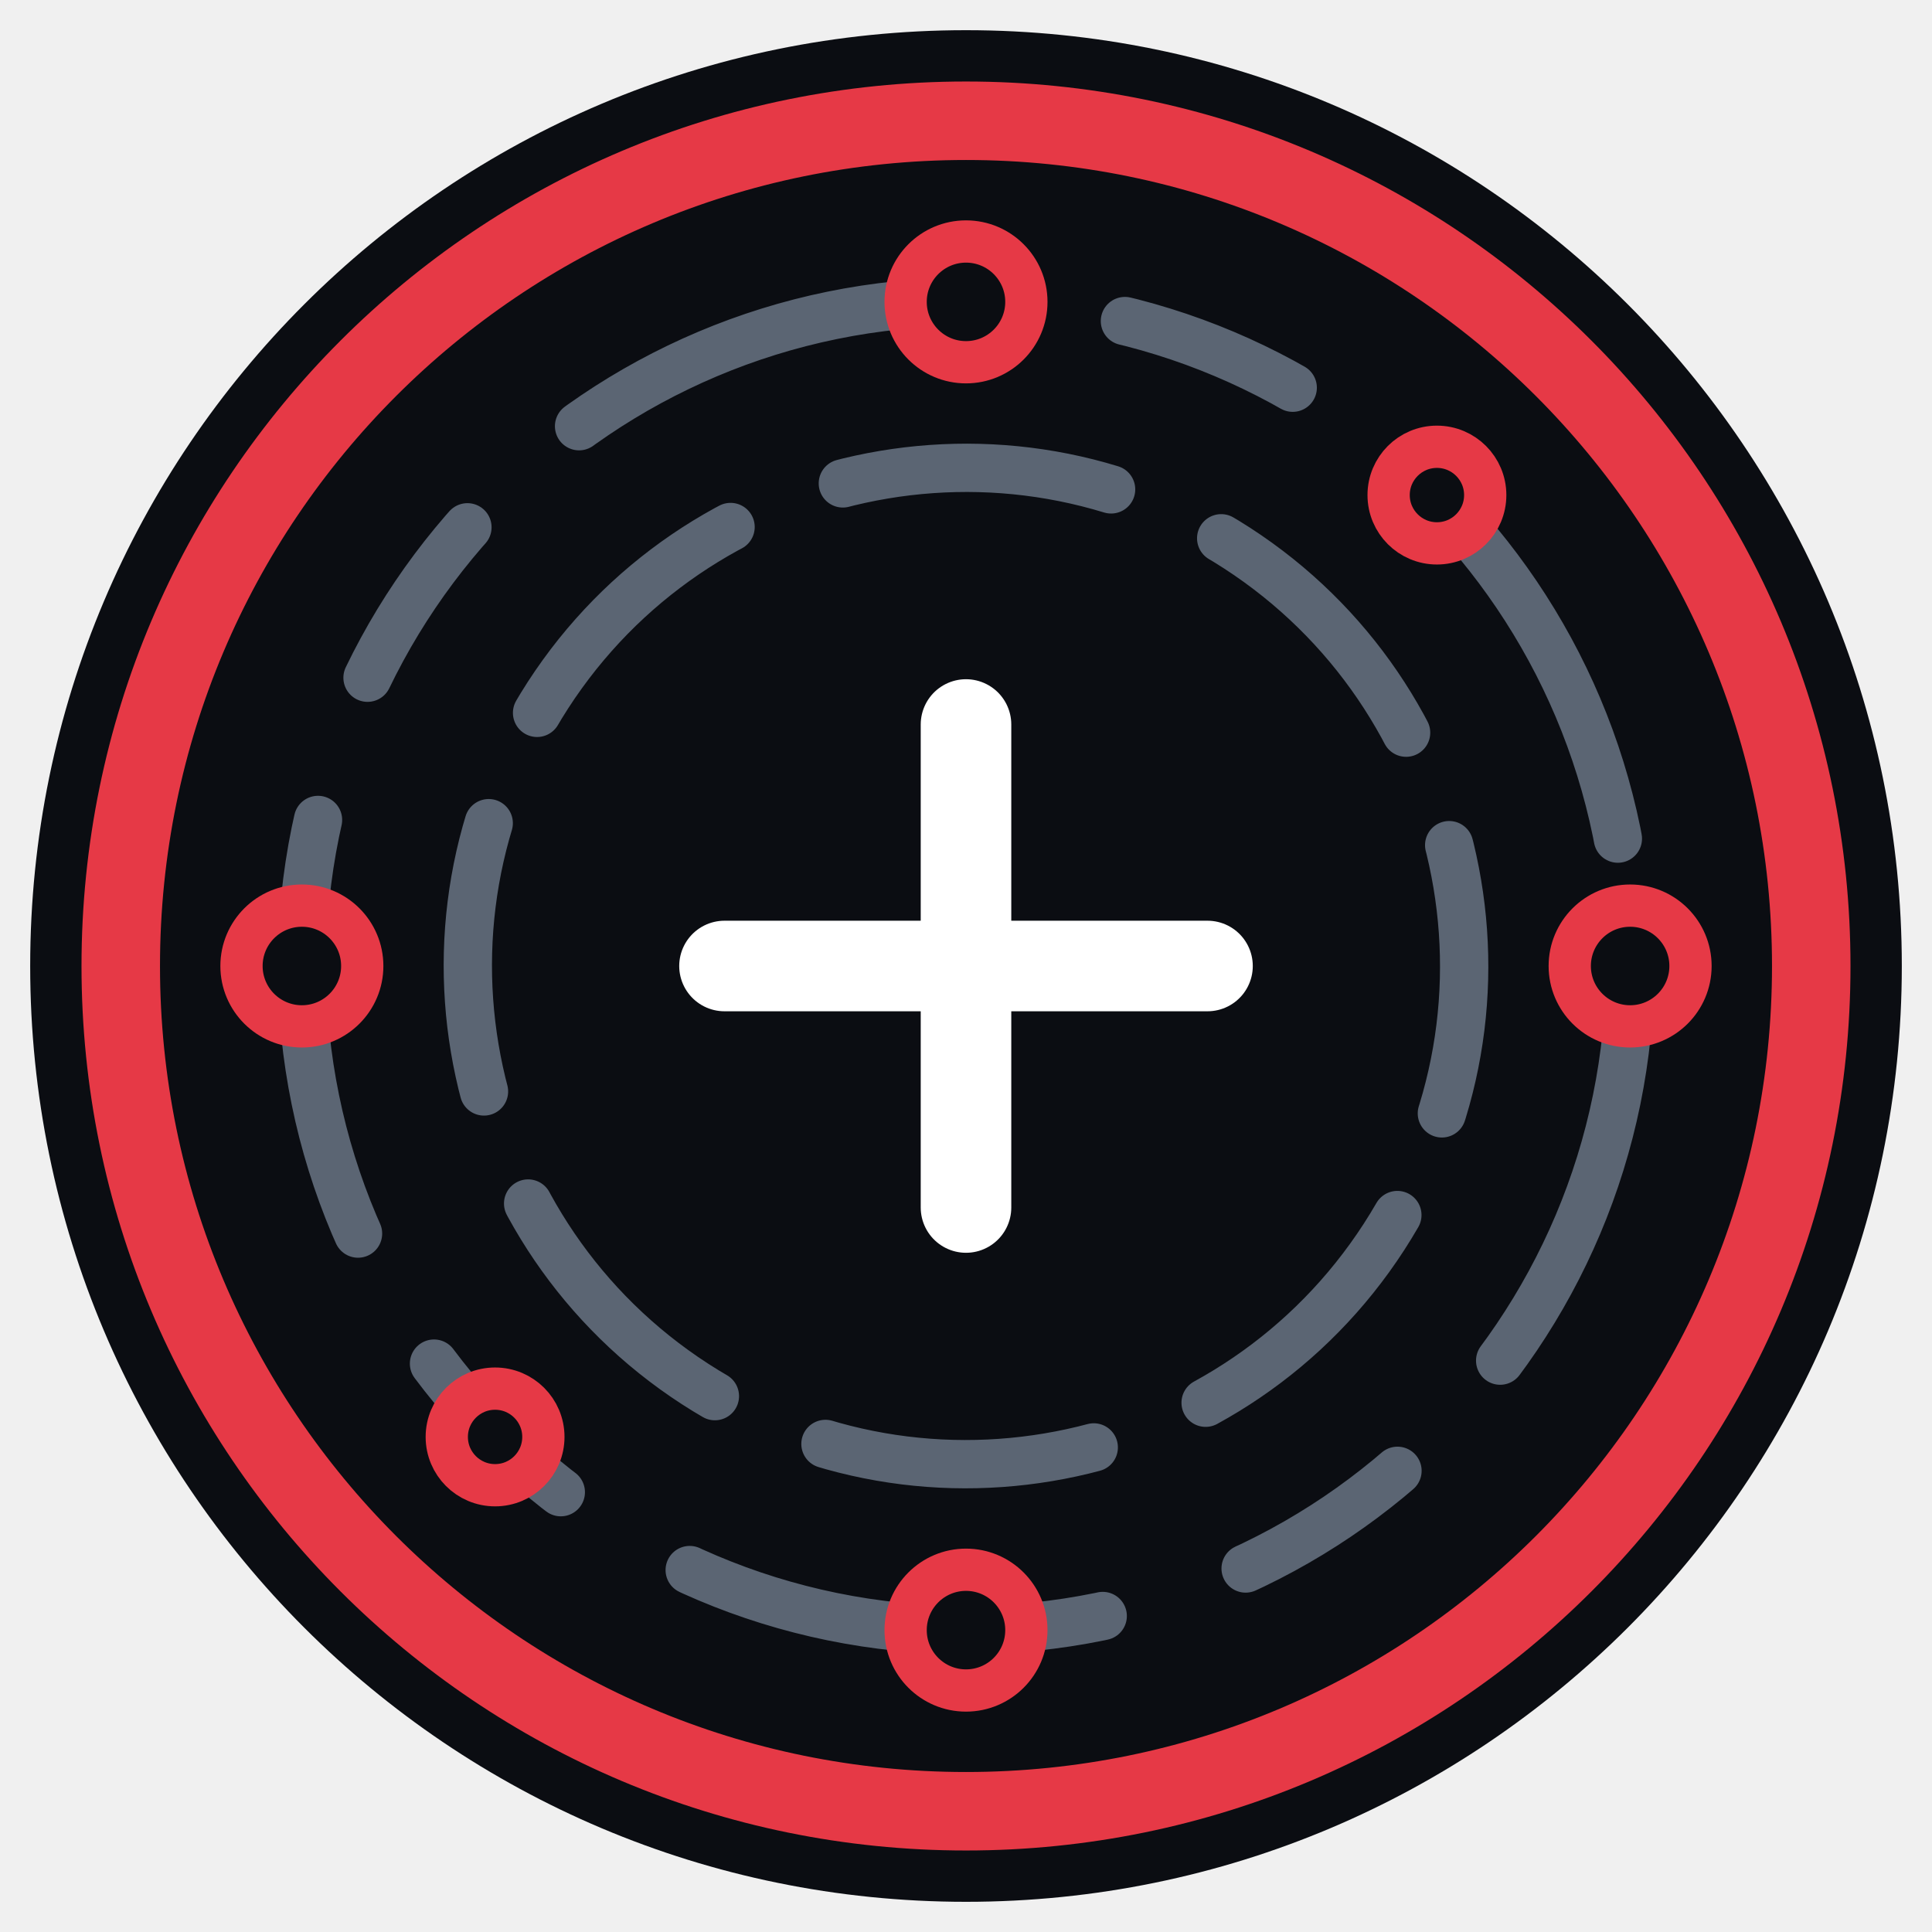
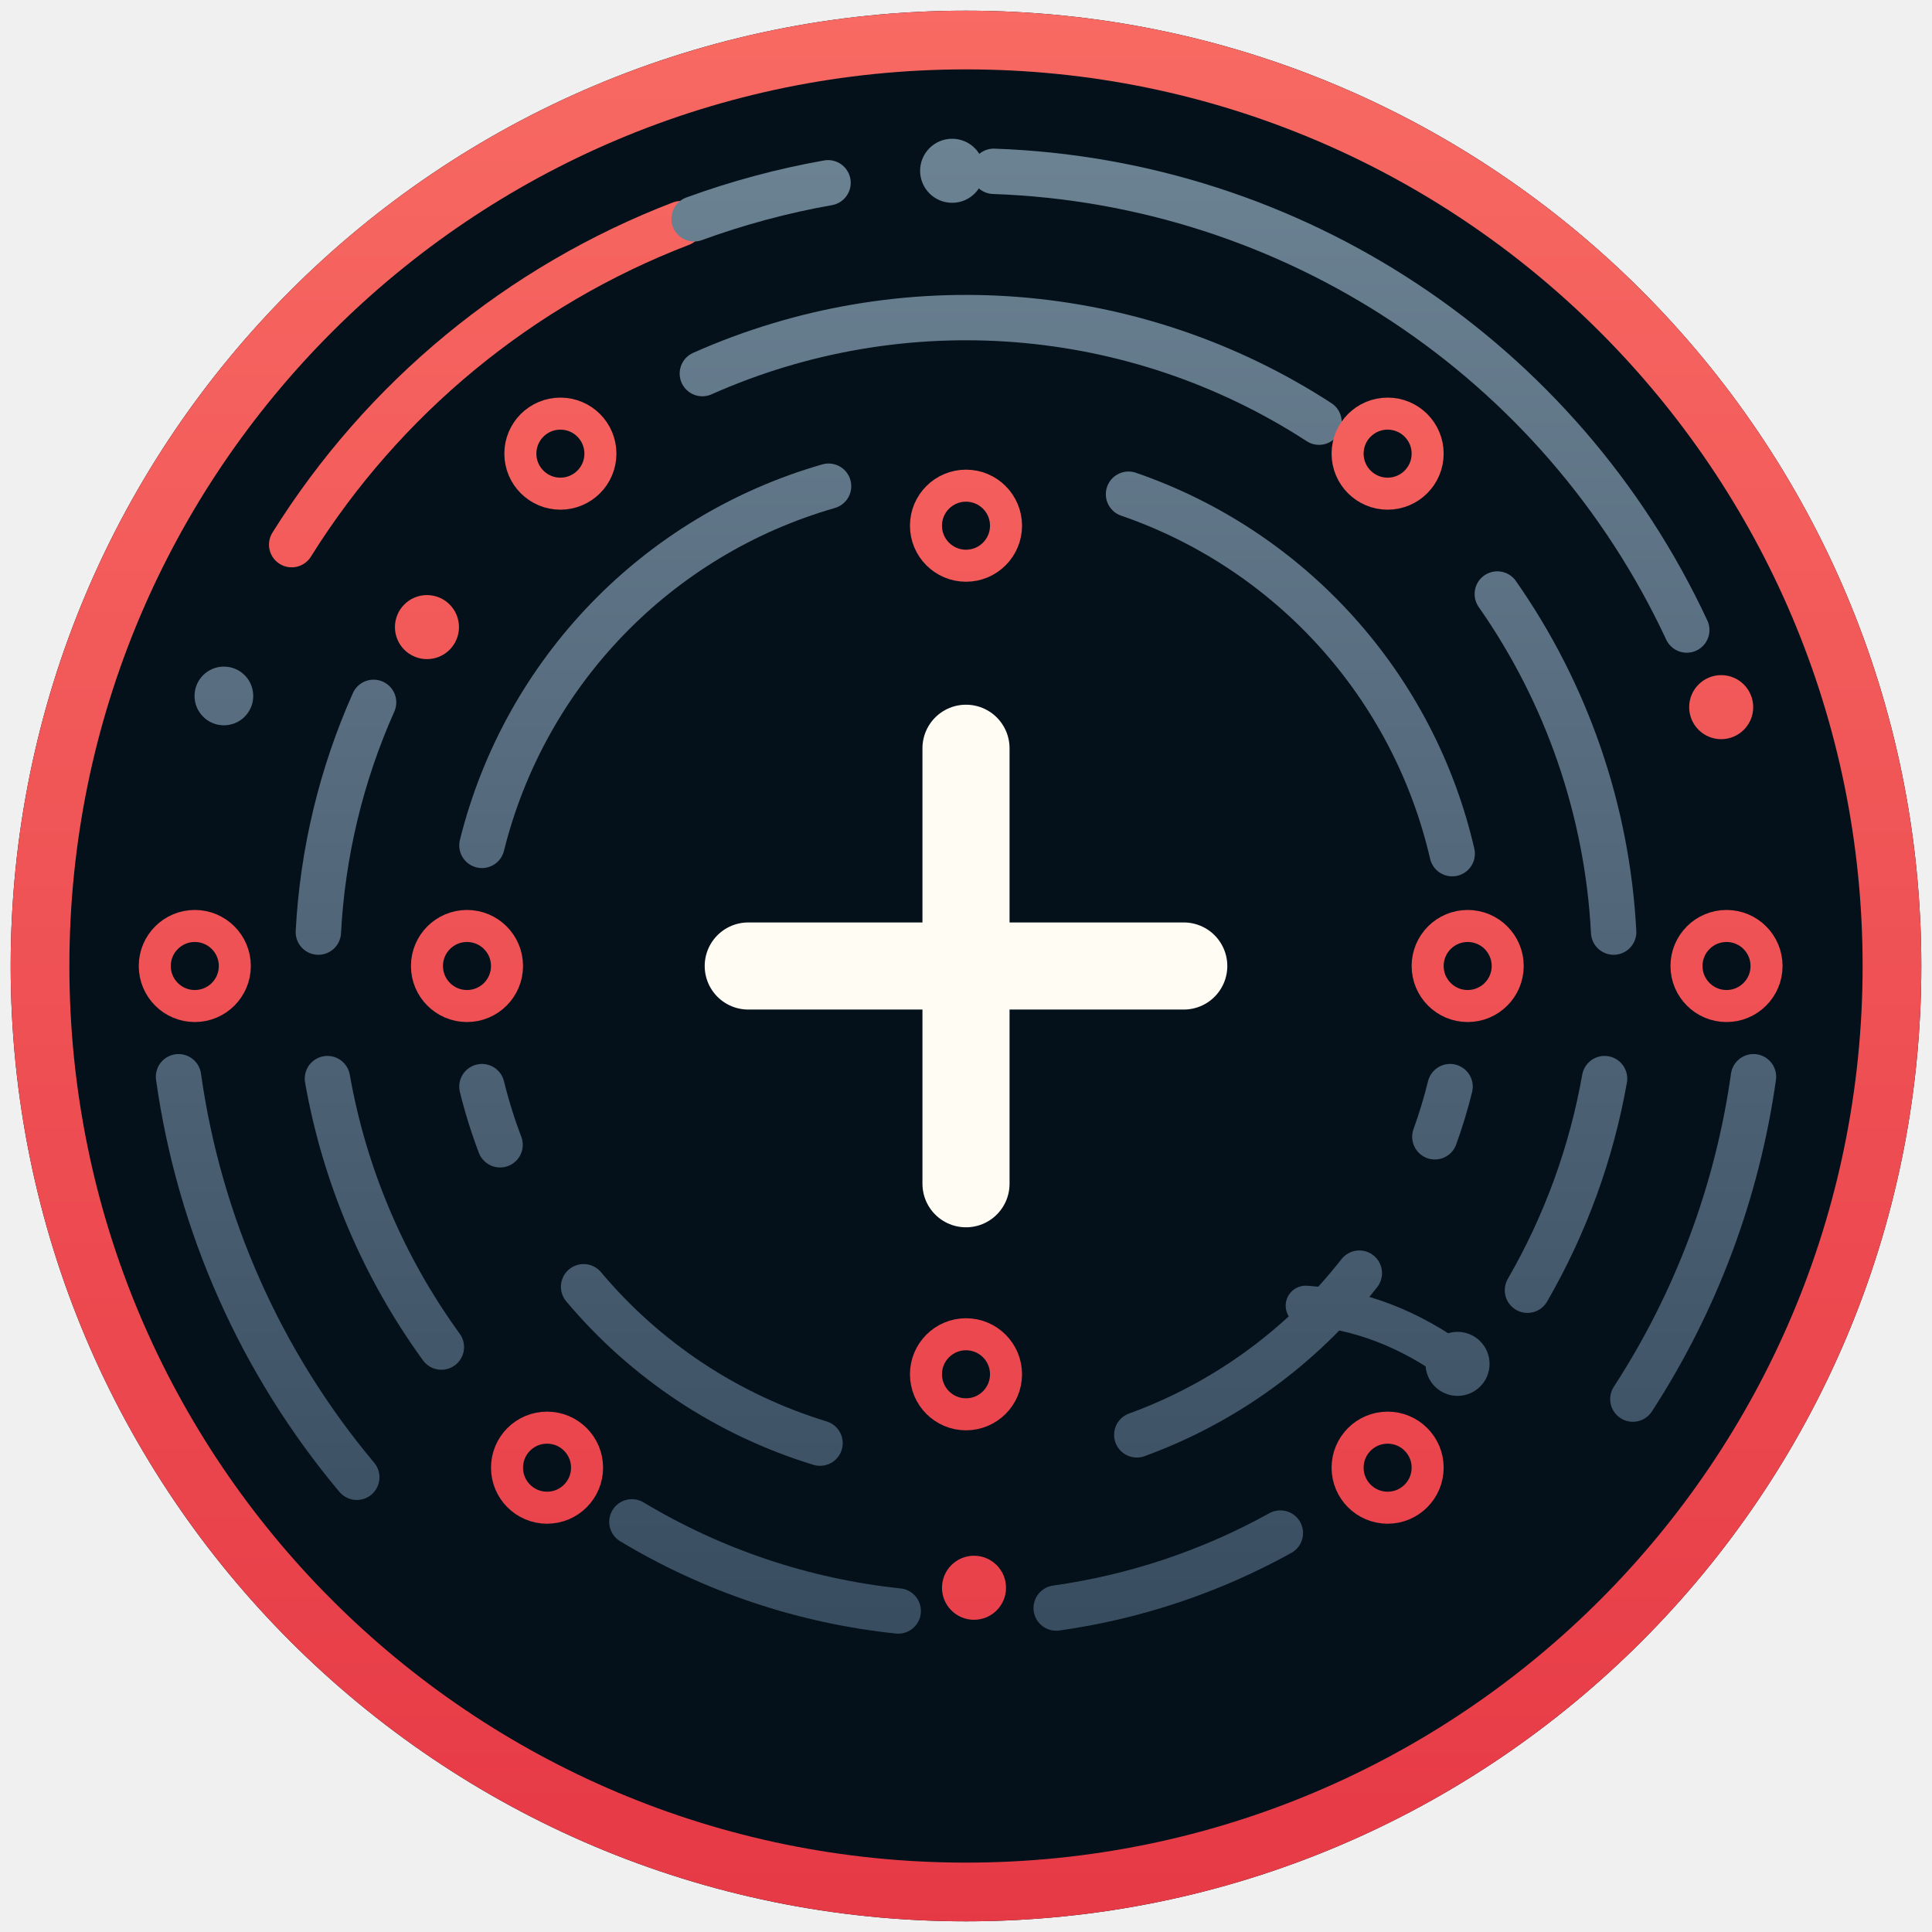
- <svg xmlns="http://www.w3.org/2000/svg" viewBox="0 0 64 64">
-   <circle cx="32" cy="32" r="31" fill="#0b0d12" />
-   <circle cx="32" cy="32" r="28" fill="none" stroke="#e63946" stroke-width="2.6" />
-   <circle cx="32" cy="32" r="22" fill="none" stroke="#5b6573" stroke-width="1.6" stroke-dasharray="14 5 6 5" stroke-linecap="round" />
-   <circle cx="32" cy="32" r="16.5" fill="none" stroke="#5b6573" stroke-width="1.6" stroke-dasharray="9 4" stroke-linecap="round" transform="rotate(30 32 32)" />
-   <g fill="#0b0d12" stroke="#e63946" stroke-width="1.4">
-     <circle cx="32" cy="10" r="2" />
-     <circle cx="54" cy="32" r="2" />
-     <circle cx="32" cy="54" r="2" />
-     <circle cx="10" cy="32" r="2" />
-     <circle cx="47.6" cy="16.4" r="1.6" />
-     <circle cx="16.4" cy="47.6" r="1.6" />
+ <svg xmlns="http://www.w3.org/2000/svg" viewBox="150 150 724 724">
+   <defs>
+     <linearGradient id="verm" gradientUnits="userSpaceOnUse" x1="0" y1="150" x2="0" y2="874">
+       <stop offset="0" stop-color="#f86a63" />
+       <stop offset="1" stop-color="#e63946" />
+     </linearGradient>
+     <linearGradient id="cinza" gradientUnits="userSpaceOnUse" x1="0" y1="200" x2="0" y2="830">
+       <stop offset="0" stop-color="#6c8394" />
+       <stop offset="1" stop-color="#32465a" />
+     </linearGradient>
+   </defs>
+   <circle cx="512" cy="512" r="358" fill="#04111a" />
+   <circle cx="512" cy="512" r="347" fill="none" stroke="url(#verm)" stroke-width="22" />
+   <g fill="none" stroke-linecap="round">
+     <path d="M259.3 354.1A298 298 0 0 1 405.2 233.8" stroke="url(#verm)" stroke-width="17" />
+     <path d="M410.1 232.0A298 298 0 0 1 460.3 218.5" stroke="url(#cinza)" stroke-width="17" />
+     <path d="M522.4 214.2A298 298 0 0 1 782.1 386.1" stroke="url(#cinza)" stroke-width="17" />
+     <path d="M807.1 553.5A298 298 0 0 1 761.9 674.3" stroke="url(#cinza)" stroke-width="17" />
+     <path d="M283.7 703.6A298 298 0 0 1 216.9 553.5" stroke="url(#cinza)" stroke-width="17" />
+     <path d="M269.3 499.3A243 243 0 0 1 290.0 413.2" stroke="url(#cinza)" stroke-width="17" />
+     <path d="M413.2 290.0A243 243 0 0 1 644.3 308.2" stroke="url(#cinza)" stroke-width="17" />
+     <path d="M711.1 372.6A243 243 0 0 1 754.7 499.3" stroke="url(#cinza)" stroke-width="17" />
+     <path d="M751.3 554.2A243 243 0 0 1 722.4 633.5" stroke="url(#cinza)" stroke-width="17" />
+     <path d="M629.8 724.5A243 243 0 0 1 545.8 752.6" stroke="url(#cinza)" stroke-width="17" />
+     <path d="M486.6 753.7A243 243 0 0 1 386.8 720.3" stroke="url(#cinza)" stroke-width="17" />
+     <path d="M315.4 654.8A243 243 0 0 1 272.7 554.2" stroke="url(#cinza)" stroke-width="17" />
+     <path d="M330.6 466.8A187 187 0 0 1 460.5 332.2" stroke="url(#cinza)" stroke-width="17" />
+     <path d="M572.9 335.2A187 187 0 0 1 694.2 469.9" stroke="url(#cinza)" stroke-width="17" />
+     <path d="M693.4 557.2A187 187 0 0 1 687.7 576.0" stroke="url(#cinza)" stroke-width="17" />
+     <path d="M659.4 627.1A187 187 0 0 1 576.0 687.7" stroke="url(#cinza)" stroke-width="17" />
+     <path d="M457.3 690.8A187 187 0 0 1 368.7 632.2" stroke="url(#cinza)" stroke-width="17" />
+     <path d="M337.4 579.0A187 187 0 0 1 330.6 557.2" stroke="url(#cinza)" stroke-width="17" />
  </g>
-   <path d="M32 24v16M24 32h16" stroke="#fff" stroke-width="3" stroke-linecap="round" />
+   <circle cx="506.8" cy="214.0" r="12" fill="url(#cinza)" />
+   <circle cx="233.9" cy="410.8" r="11" fill="url(#cinza)" />
+   <path d="M639.3 639.3Q669.3 641.3 696.2 661.1" fill="none" stroke="url(#cinza)" stroke-width="15" stroke-linecap="round" />
+   <circle cx="696.2" cy="661.1" r="12" fill="url(#cinza)" />
+   <g fill="#04111a" stroke="url(#verm)" stroke-width="12">
+     <circle cx="360" cy="320" r="15" />
+     <circle cx="670" cy="320" r="15" />
+     <circle cx="512" cy="347" r="15" />
+     <circle cx="223" cy="512" r="15" />
+     <circle cx="325" cy="512" r="15" />
+     <circle cx="700" cy="512" r="15" />
+     <circle cx="797" cy="512" r="15" />
+     <circle cx="512" cy="665" r="15" />
+     <circle cx="355" cy="700" r="15" />
+     <circle cx="670" cy="700" r="15" />
+   </g>
+   <g fill="url(#verm)">
+     <circle cx="310" cy="385" r="12" />
+     <circle cx="795" cy="415" r="12" />
+     <circle cx="515" cy="745" r="12" />
+   </g>
+   <g transform="translate(512 512) scale(10.2) translate(-32 -32)">
+     <path d="M32 24v16M24 32h16" stroke="#fffdf3" stroke-width="3.2" stroke-linecap="round" />
+   </g>
</svg>
